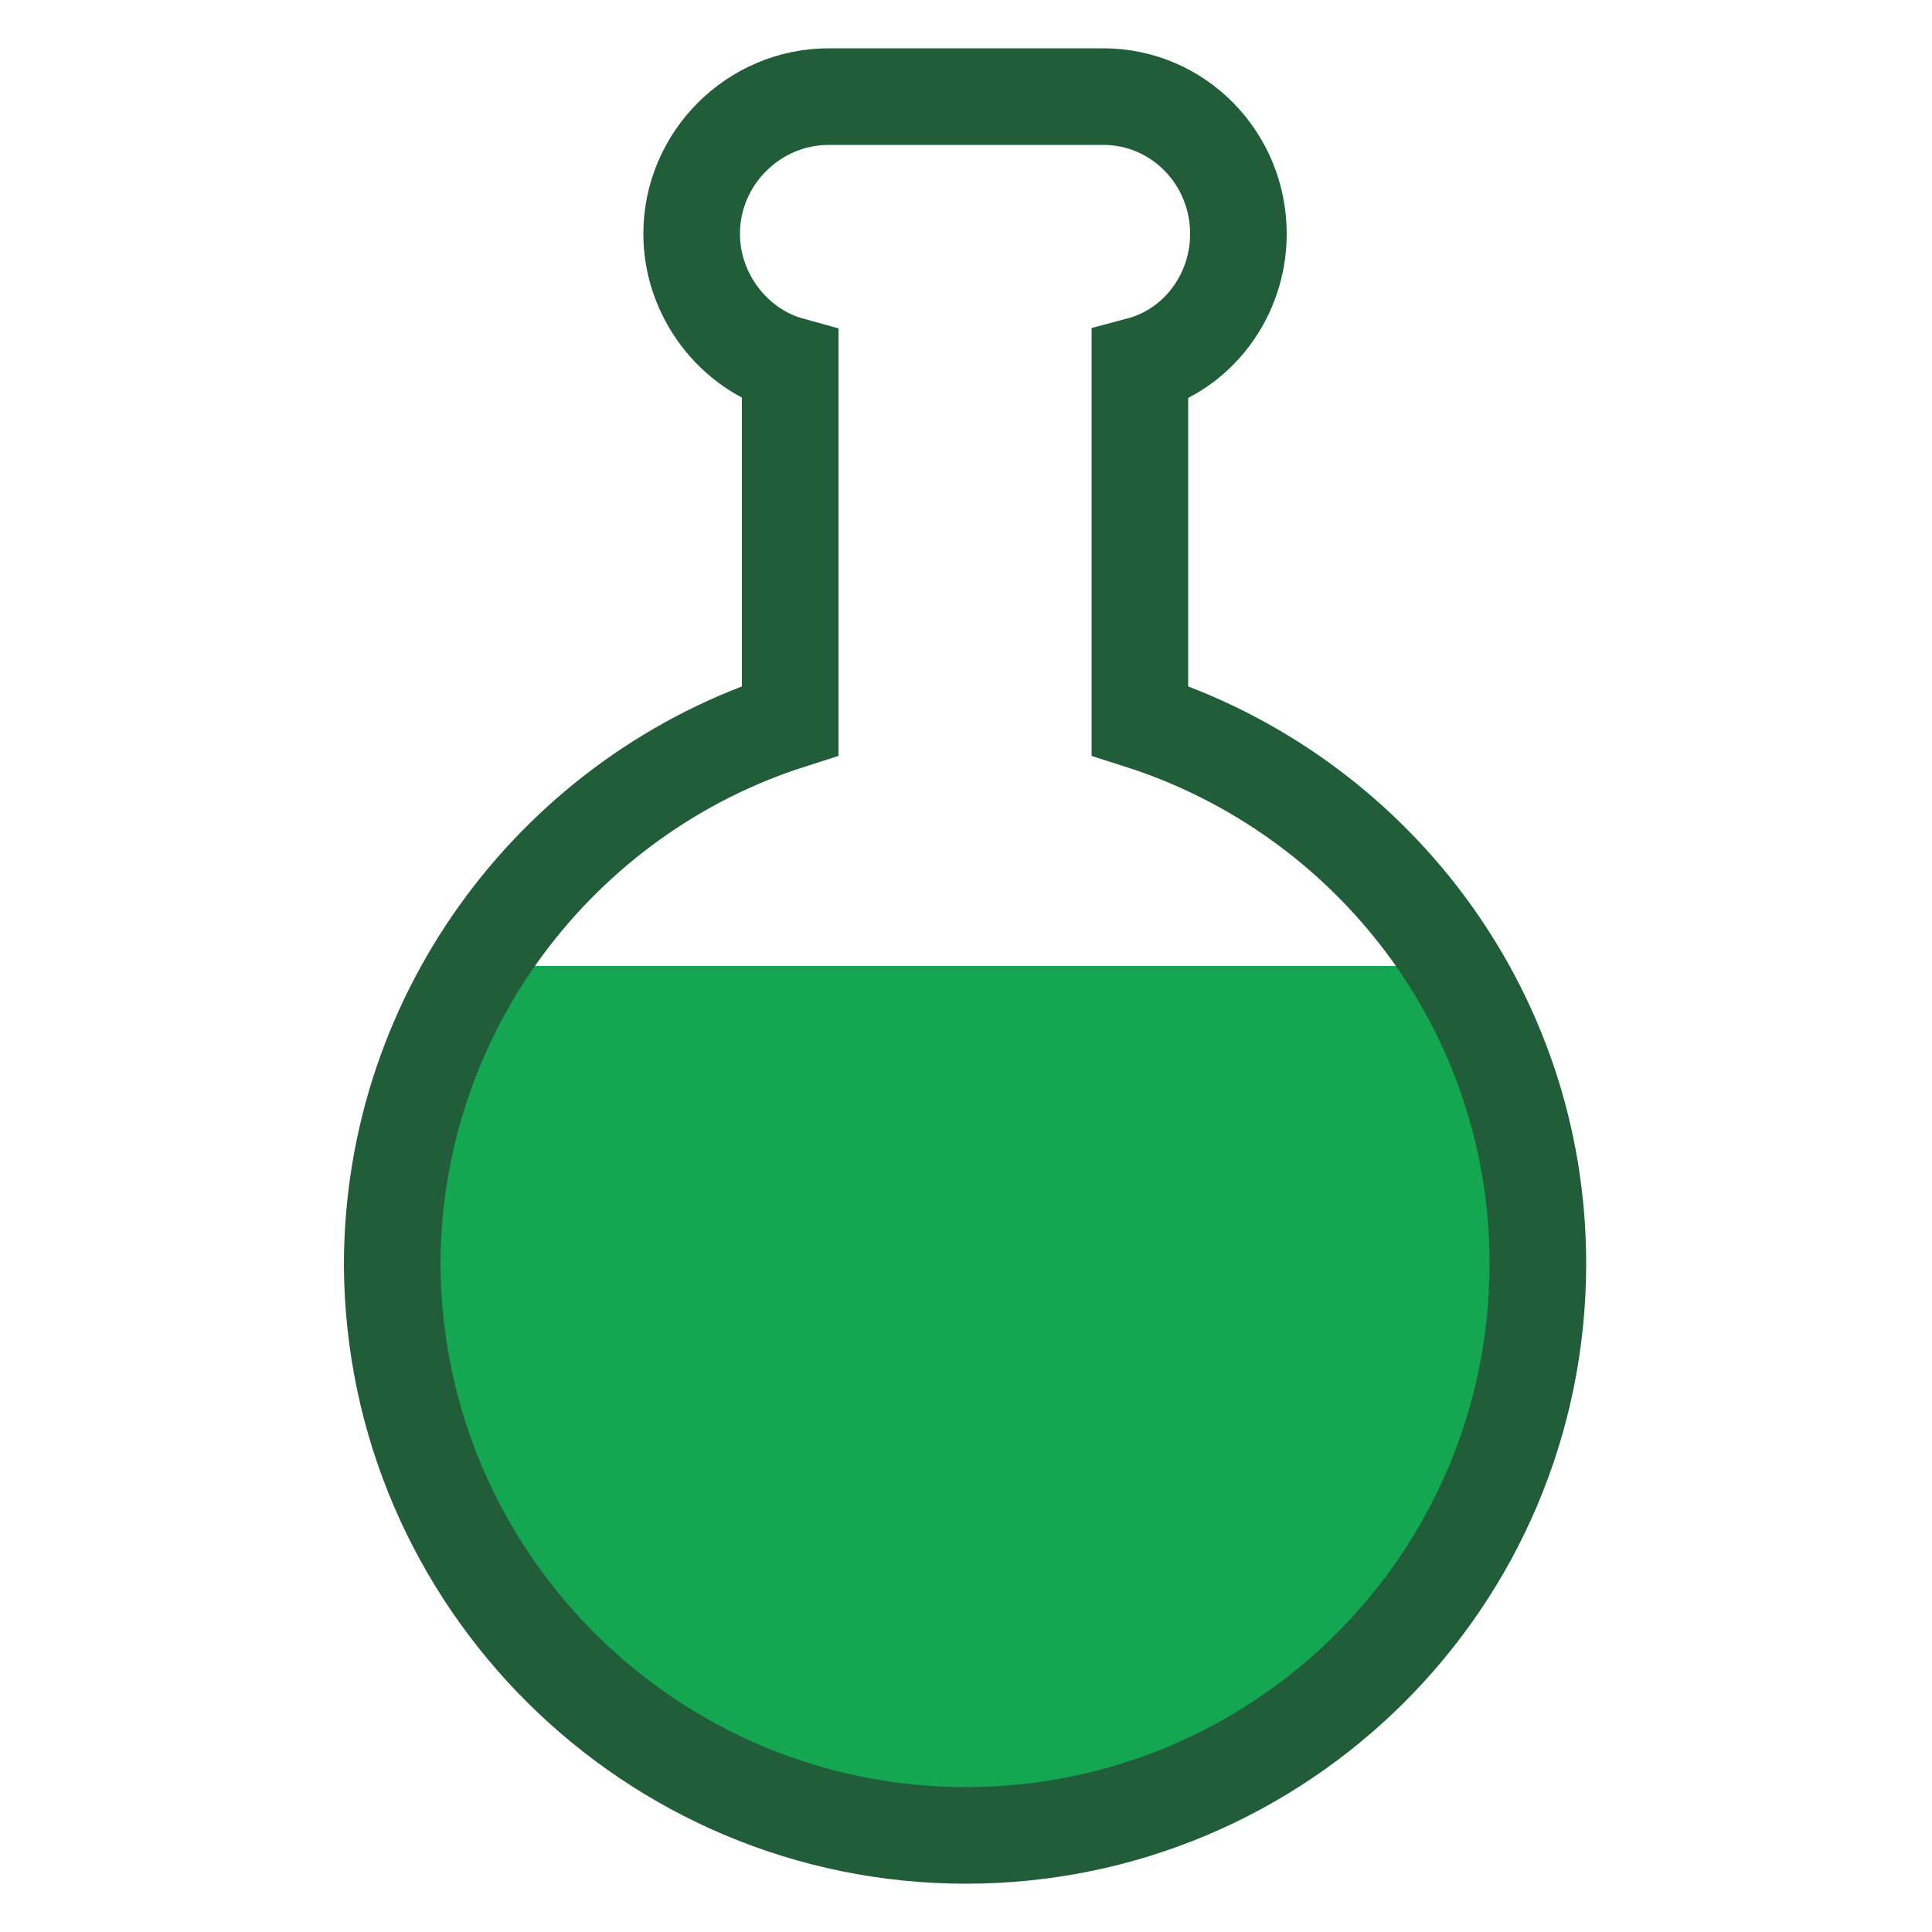
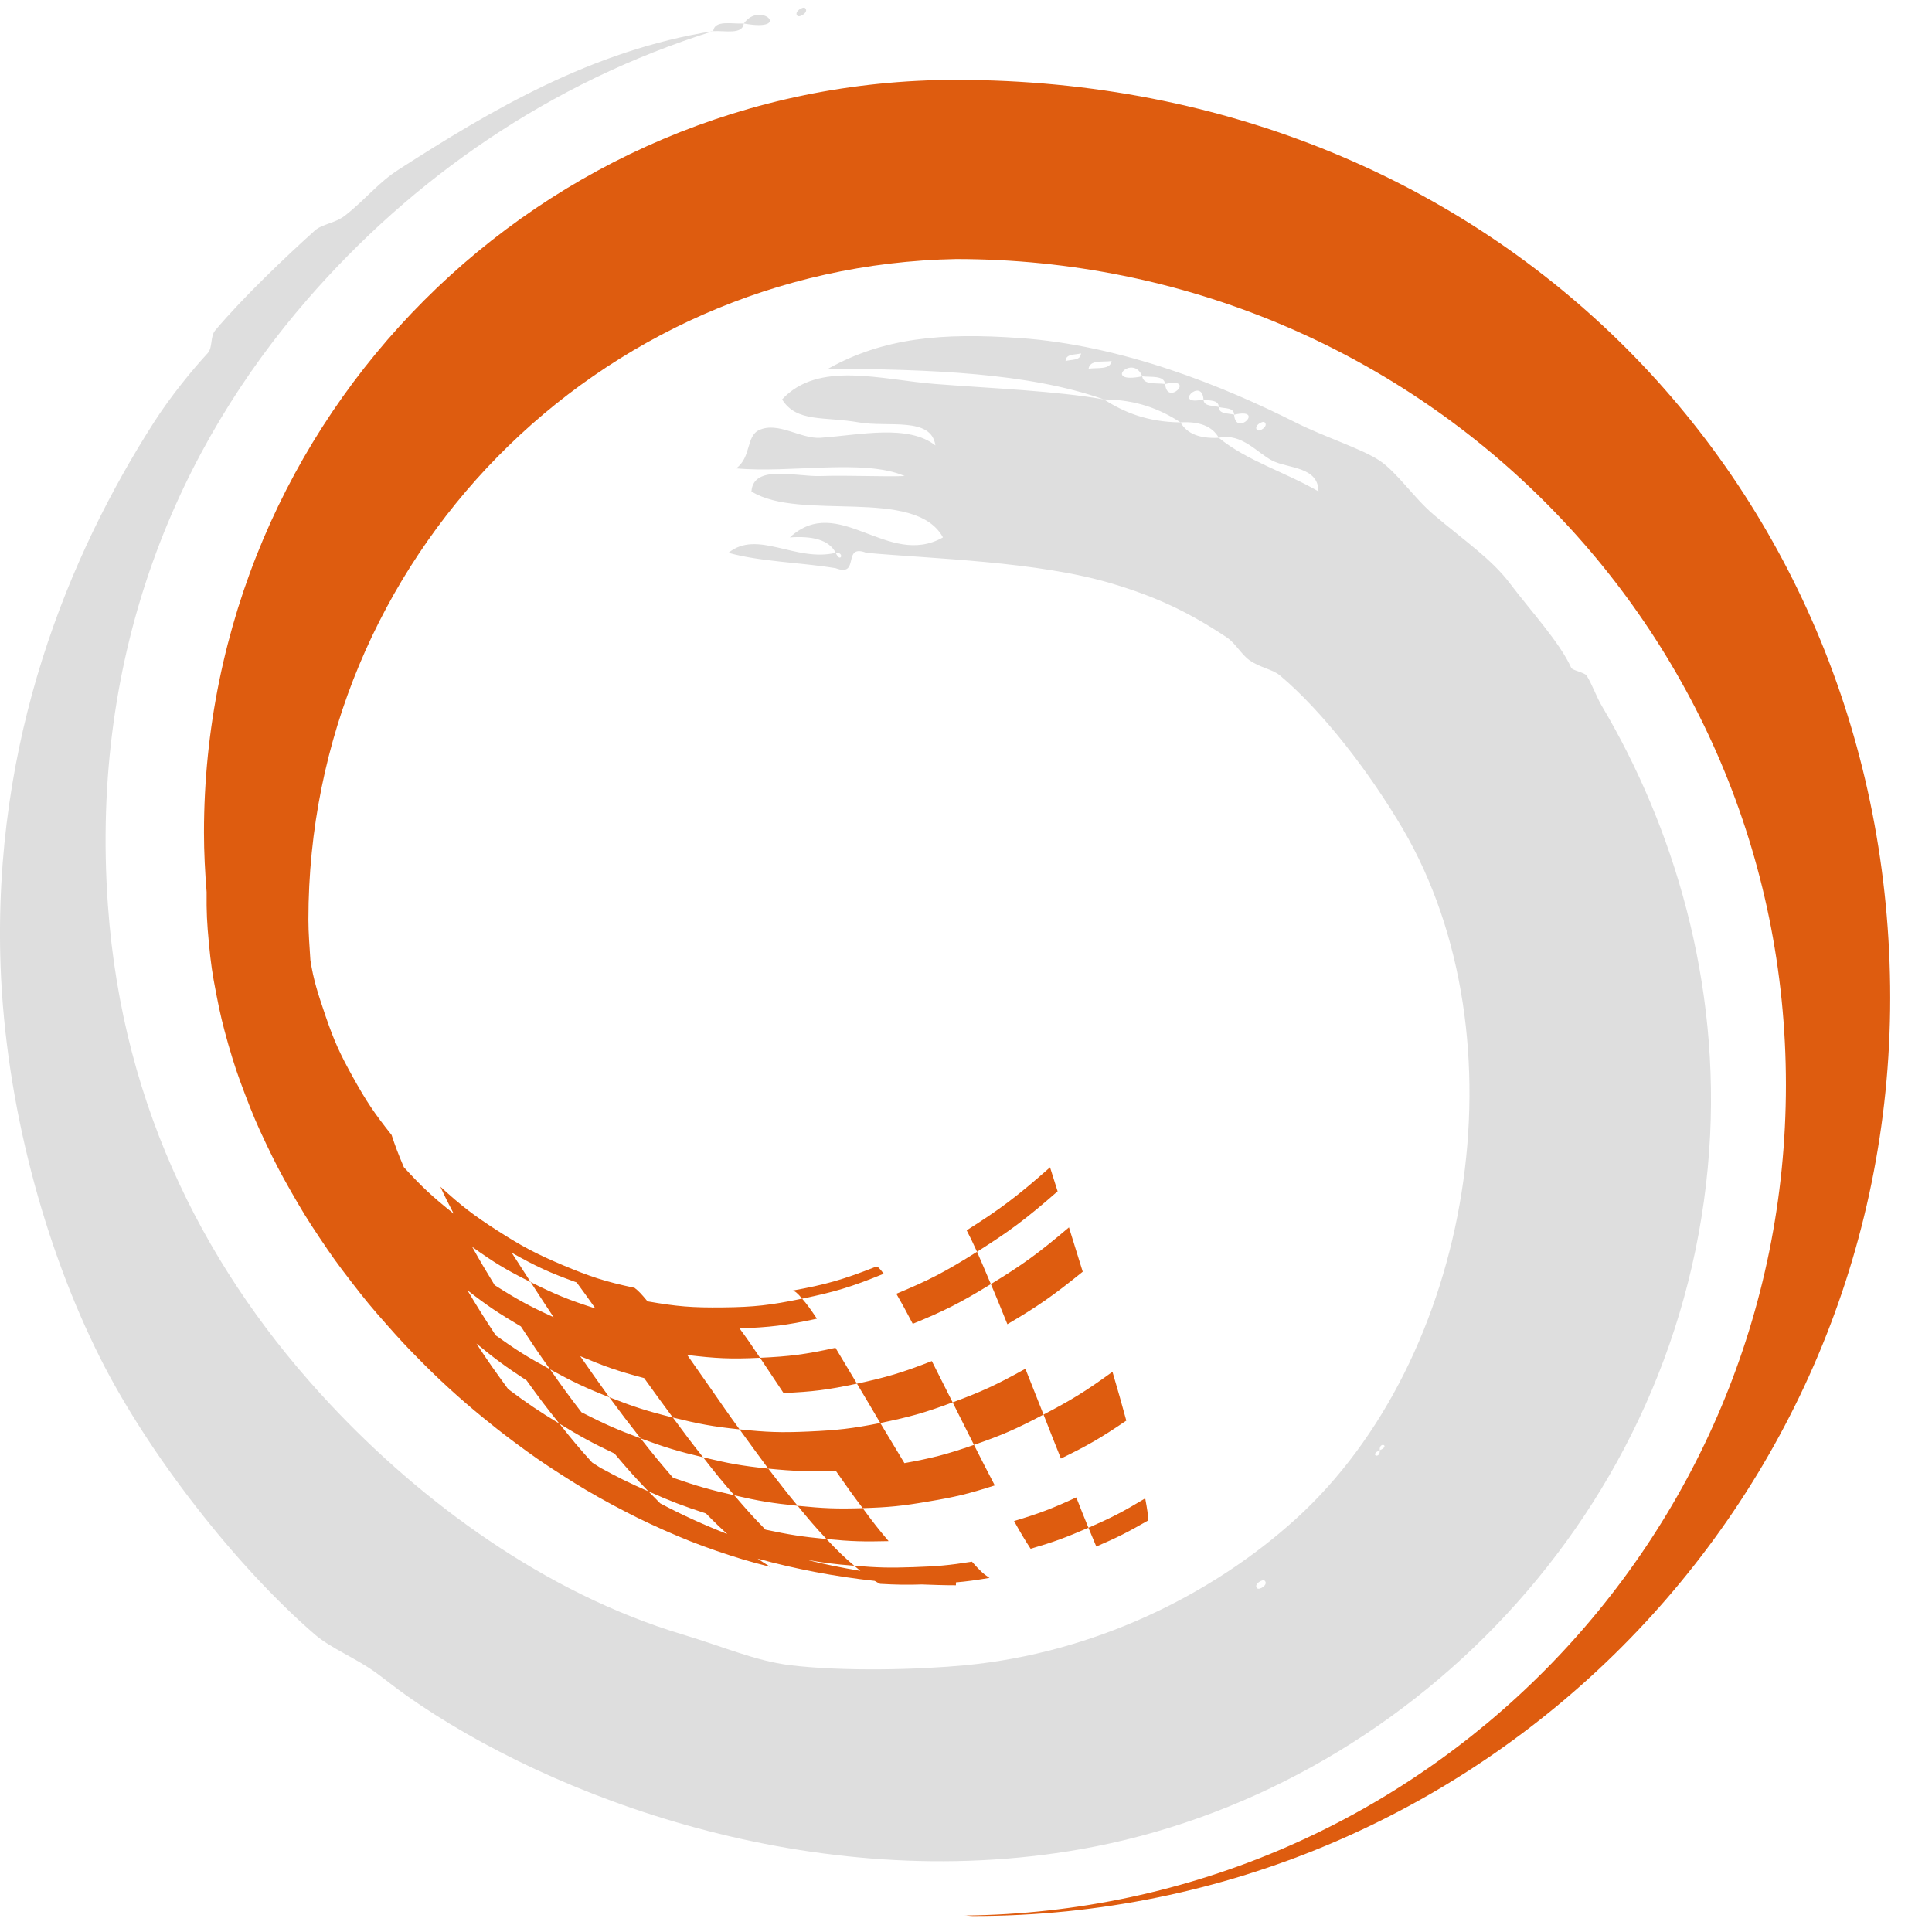
- <svg xmlns="http://www.w3.org/2000/svg" style="margin: auto;display: block;" width="40px" height="40px" viewBox="0 0 100 100" preserveAspectRatio="xMidYMid">
-   <defs>
-     <clipPath id="ldio-t8wljl0h9os-cp" clipPathUnits="userSpaceOnUse">
-       <rect x="0" y="50" width="100" height="50" />
-     </clipPath>
-     <pattern id="ldio-t8wljl0h9os-pattern" patternUnits="userSpaceOnUse" x="0" y="0" width="100" height="100">
-       <rect x="0" y="0" width="100" height="100" fill="#14a651" />
-       <circle cx="92" cy="0" r="3" fill="#e9eee8">
-         <animateTransform attributeName="transform" type="translate" values="0 143;0 -43" keyTimes="0;1" dur="3.03s" begin="-1.697s" repeatCount="indefinite" />
-       </circle>
-       <circle cx="76" cy="0" r="3" fill="#e9eee8">
-         <animateTransform attributeName="transform" type="translate" values="0 114;0 -14" keyTimes="0;1" dur="3.03s" begin="-1.273s" repeatCount="indefinite" />
-       </circle>
-       <circle cx="30" cy="0" r="2" fill="#e9eee8">
-         <animateTransform attributeName="transform" type="translate" values="0 140;0 -40" keyTimes="0;1" dur="3.03s" begin="-2.424s" repeatCount="indefinite" />
-       </circle>
-       <circle cx="8" cy="0" r="3" fill="#e9eee8">
-         <animateTransform attributeName="transform" type="translate" values="0 137;0 -37" keyTimes="0;1" dur="3.03s" begin="-0.485s" repeatCount="indefinite" />
-       </circle>
-       <circle cx="87" cy="0" r="3" fill="#e9eee8">
-         <animateTransform attributeName="transform" type="translate" values="0 104;0 -4" keyTimes="0;1" dur="3.03s" begin="-1.758s" repeatCount="indefinite" />
-       </circle>
-       <circle cx="5" cy="0" r="2" fill="#e9eee8">
-         <animateTransform attributeName="transform" type="translate" values="0 110;0 -10" keyTimes="0;1" dur="3.03s" begin="-2.818s" repeatCount="indefinite" />
-       </circle>
-       <circle cx="25" cy="0" r="3" fill="#e9eee8">
-         <animateTransform attributeName="transform" type="translate" values="0 109;0 -9" keyTimes="0;1" dur="3.03s" begin="-2.303s" repeatCount="indefinite" />
-       </circle>
-       <circle cx="77" cy="0" r="3" fill="#e9eee8">
-         <animateTransform attributeName="transform" type="translate" values="0 122;0 -22" keyTimes="0;1" dur="3.03s" begin="-2.697s" repeatCount="indefinite" />
-       </circle>
-       <circle cx="21" cy="0" r="2" fill="#e9eee8">
-         <animateTransform attributeName="transform" type="translate" values="0 137;0 -37" keyTimes="0;1" dur="3.03s" begin="-2.364s" repeatCount="indefinite" />
-       </circle>
-       <circle cx="23" cy="0" r="2" fill="#e9eee8">
-         <animateTransform attributeName="transform" type="translate" values="0 148;0 -48" keyTimes="0;1" dur="3.03s" begin="-2.606s" repeatCount="indefinite" />
-       </circle>
-       <circle cx="95" cy="0" r="2" fill="#e9eee8">
-         <animateTransform attributeName="transform" type="translate" values="0 135;0 -35" keyTimes="0;1" dur="3.03s" begin="-2.939s" repeatCount="indefinite" />
-       </circle>
-       <circle cx="65" cy="0" r="3" fill="#e9eee8">
-         <animateTransform attributeName="transform" type="translate" values="0 108;0 -8" keyTimes="0;1" dur="3.03s" begin="-0.697s" repeatCount="indefinite" />
-       </circle>
-       <circle cx="0" cy="0" r="3" fill="#e9eee8">
-         <animateTransform attributeName="transform" type="translate" values="0 108;0 -8" keyTimes="0;1" dur="3.03s" begin="-3s" repeatCount="indefinite" />
-       </circle>
-       <circle cx="3" cy="0" r="3" fill="#e9eee8">
-         <animateTransform attributeName="transform" type="translate" values="0 111;0 -11" keyTimes="0;1" dur="3.03s" begin="-1.333s" repeatCount="indefinite" />
-       </circle>
-       <circle cx="7" cy="0" r="2" fill="#e9eee8">
-         <animateTransform attributeName="transform" type="translate" values="0 109;0 -9" keyTimes="0;1" dur="3.03s" begin="-2.697s" repeatCount="indefinite" />
-       </circle>
-       <circle cx="62" cy="0" r="2" fill="#e9eee8">
-         <animateTransform attributeName="transform" type="translate" values="0 105;0 -5" keyTimes="0;1" dur="3.03s" begin="-2.697s" repeatCount="indefinite" />
-       </circle>
-       <circle cx="32" cy="0" r="3" fill="#e9eee8">
-         <animateTransform attributeName="transform" type="translate" values="0 112;0 -12" keyTimes="0;1" dur="3.03s" begin="-2.364s" repeatCount="indefinite" />
-       </circle>
-       <circle cx="84" cy="0" r="3" fill="#e9eee8">
-         <animateTransform attributeName="transform" type="translate" values="0 113;0 -13" keyTimes="0;1" dur="3.03s" begin="-2.97s" repeatCount="indefinite" />
-       </circle>
-       <circle cx="13" cy="0" r="3" fill="#e9eee8">
-         <animateTransform attributeName="transform" type="translate" values="0 128;0 -28" keyTimes="0;1" dur="3.03s" begin="-2.394s" repeatCount="indefinite" />
-       </circle>
-       <circle cx="13" cy="0" r="3" fill="#e9eee8">
-         <animateTransform attributeName="transform" type="translate" values="0 117;0 -17" keyTimes="0;1" dur="3.03s" begin="-0.576s" repeatCount="indefinite" />
-       </circle>
-       <circle cx="68" cy="0" r="3" fill="#e9eee8">
-         <animateTransform attributeName="transform" type="translate" values="0 139;0 -39" keyTimes="0;1" dur="3.03s" begin="-2.061s" repeatCount="indefinite" />
-       </circle>
-       <circle cx="50" cy="0" r="3" fill="#e9eee8">
-         <animateTransform attributeName="transform" type="translate" values="0 119;0 -19" keyTimes="0;1" dur="3.03s" begin="-0.03s" repeatCount="indefinite" />
-       </circle>
-       <circle cx="0" cy="0" r="2" fill="#e9eee8">
-         <animateTransform attributeName="transform" type="translate" values="0 146;0 -46" keyTimes="0;1" dur="3.03s" begin="-0.061s" repeatCount="indefinite" />
-       </circle>
-       <circle cx="43" cy="0" r="3" fill="#e9eee8">
-         <animateTransform attributeName="transform" type="translate" values="0 152;0 -52" keyTimes="0;1" dur="3.03s" begin="-1.424s" repeatCount="indefinite" />
-       </circle>
-       <circle cx="19" cy="0" r="2" fill="#e9eee8">
-         <animateTransform attributeName="transform" type="translate" values="0 118;0 -18" keyTimes="0;1" dur="3.03s" begin="-0.788s" repeatCount="indefinite" />
-       </circle>
-       <circle cx="6" cy="0" r="3" fill="#e9eee8">
-         <animateTransform attributeName="transform" type="translate" values="0 111;0 -11" keyTimes="0;1" dur="3.03s" begin="-1.212s" repeatCount="indefinite" />
-       </circle>
-       <circle cx="17" cy="0" r="2" fill="#e9eee8">
-         <animateTransform attributeName="transform" type="translate" values="0 128;0 -28" keyTimes="0;1" dur="3.03s" begin="-1.697s" repeatCount="indefinite" />
-       </circle>
-       <circle cx="64" cy="0" r="2" fill="#e9eee8">
-         <animateTransform attributeName="transform" type="translate" values="0 137;0 -37" keyTimes="0;1" dur="3.03s" begin="-0.515s" repeatCount="indefinite" />
-       </circle>
-       <circle cx="88" cy="0" r="3" fill="#e9eee8">
-         <animateTransform attributeName="transform" type="translate" values="0 117;0 -17" keyTimes="0;1" dur="3.03s" begin="-2.788s" repeatCount="indefinite" />
-       </circle>
-       <circle cx="38" cy="0" r="3" fill="#e9eee8">
-         <animateTransform attributeName="transform" type="translate" values="0 120;0 -20" keyTimes="0;1" dur="3.03s" begin="-0.667s" repeatCount="indefinite" />
-       </circle>
-       <circle cx="96" cy="0" r="3" fill="#e9eee8">
-         <animateTransform attributeName="transform" type="translate" values="0 109;0 -9" keyTimes="0;1" dur="3.03s" begin="-2.576s" repeatCount="indefinite" />
-       </circle>
-       <circle cx="31" cy="0" r="2" fill="#e9eee8">
-         <animateTransform attributeName="transform" type="translate" values="0 102;0 -2" keyTimes="0;1" dur="3.03s" begin="-2.818s" repeatCount="indefinite" />
-       </circle>
-       <circle cx="100" cy="0" r="3" fill="#e9eee8">
-         <animateTransform attributeName="transform" type="translate" values="0 123;0 -23" keyTimes="0;1" dur="3.03s" begin="-0.545s" repeatCount="indefinite" />
-       </circle>
-       <circle cx="92" cy="0" r="3" fill="#e9eee8">
-         <animateTransform attributeName="transform" type="translate" values="0 125;0 -25" keyTimes="0;1" dur="3.03s" begin="-0.788s" repeatCount="indefinite" />
-       </circle>
-       <circle cx="46" cy="0" r="2" fill="#e9eee8">
-         <animateTransform attributeName="transform" type="translate" values="0 118;0 -18" keyTimes="0;1" dur="3.03s" begin="-0.667s" repeatCount="indefinite" />
-       </circle>
-       <circle cx="2" cy="0" r="3" fill="#e9eee8">
-         <animateTransform attributeName="transform" type="translate" values="0 143;0 -43" keyTimes="0;1" dur="3.03s" begin="-0.576s" repeatCount="indefinite" />
-       </circle>
-       <circle cx="30" cy="0" r="2" fill="#e9eee8">
-         <animateTransform attributeName="transform" type="translate" values="0 129;0 -29" keyTimes="0;1" dur="3.03s" begin="-1.091s" repeatCount="indefinite" />
-       </circle>
-       <circle cx="71" cy="0" r="2" fill="#e9eee8">
-         <animateTransform attributeName="transform" type="translate" values="0 110;0 -10" keyTimes="0;1" dur="3.03s" begin="-1.121s" repeatCount="indefinite" />
-       </circle>
-       <circle cx="21" cy="0" r="2" fill="#e9eee8">
-         <animateTransform attributeName="transform" type="translate" values="0 104;0 -4" keyTimes="0;1" dur="3.03s" begin="-2.121s" repeatCount="indefinite" />
-       </circle>
-       <circle cx="27" cy="0" r="2" fill="#e9eee8">
-         <animateTransform attributeName="transform" type="translate" values="0 109;0 -9" keyTimes="0;1" dur="3.03s" begin="-1.788s" repeatCount="indefinite" />
-       </circle>
-       <circle cx="99" cy="0" r="2" fill="#e9eee8">
-         <animateTransform attributeName="transform" type="translate" values="0 130;0 -30" keyTimes="0;1" dur="3.03s" begin="-1.879s" repeatCount="indefinite" />
-       </circle>
-       <circle cx="45" cy="0" r="3" fill="#e9eee8">
-         <animateTransform attributeName="transform" type="translate" values="0 118;0 -18" keyTimes="0;1" dur="3.03s" begin="-0.879s" repeatCount="indefinite" />
-       </circle>
-       <circle cx="96" cy="0" r="2" fill="#e9eee8">
-         <animateTransform attributeName="transform" type="translate" values="0 126;0 -26" keyTimes="0;1" dur="3.03s" begin="-0.879s" repeatCount="indefinite" />
-       </circle>
-       <circle cx="93" cy="0" r="3" fill="#e9eee8">
-         <animateTransform attributeName="transform" type="translate" values="0 128;0 -28" keyTimes="0;1" dur="3.03s" begin="-1.485s" repeatCount="indefinite" />
-       </circle>
-       <circle cx="4" cy="0" r="2" fill="#e9eee8">
-         <animateTransform attributeName="transform" type="translate" values="0 152;0 -52" keyTimes="0;1" dur="3.03s" begin="-2.606s" repeatCount="indefinite" />
-       </circle>
-       <circle cx="52" cy="0" r="2" fill="#e9eee8">
-         <animateTransform attributeName="transform" type="translate" values="0 133;0 -33" keyTimes="0;1" dur="3.03s" begin="-2.727s" repeatCount="indefinite" />
-       </circle>
-       <circle cx="39" cy="0" r="3" fill="#e9eee8">
-         <animateTransform attributeName="transform" type="translate" values="0 118;0 -18" keyTimes="0;1" dur="3.03s" begin="-0.515s" repeatCount="indefinite" />
-       </circle>
-       <circle cx="63" cy="0" r="3" fill="#e9eee8">
-         <animateTransform attributeName="transform" type="translate" values="0 130;0 -30" keyTimes="0;1" dur="3.03s" begin="-2.576s" repeatCount="indefinite" />
-       </circle>
-       <circle cx="53" cy="0" r="2" fill="#e9eee8">
-         <animateTransform attributeName="transform" type="translate" values="0 134;0 -34" keyTimes="0;1" dur="3.03s" begin="-2.636s" repeatCount="indefinite" />
-       </circle>
-       <circle cx="49" cy="0" r="2" fill="#e9eee8">
-         <animateTransform attributeName="transform" type="translate" values="0 117;0 -17" keyTimes="0;1" dur="3.03s" begin="-2.636s" repeatCount="indefinite" />
-       </circle>
-     </pattern>
-   </defs>
-   <path fill="url(#ldio-t8wljl0h9os-pattern)" clip-path="url(#ldio-t8wljl0h9os-cp)" d="M59,37.3V18.9c3-0.8,5.1-3.6,5.1-6.8C64.1,8.2,61,5,57.1,5H42.9c-3.9,0-7.1,3.2-7.1,7.1c0,3.2,2.2,6,5.1,6.8v18.4c-11.9,3.8-20.6,15-20.6,28.2C20.4,81.8,33.7,95,50,95s29.6-13.2,29.6-29.6C79.6,52.2,70.9,41.1,59,37.3z" />
-   <path fill="none" stroke="#215d38" stroke-width="5" d="M59,37.3V18.9c3-0.8,5.1-3.6,5.1-6.8C64.1,8.2,61,5,57.1,5H42.9c-3.9,0-7.1,3.2-7.1,7.1c0,3.2,2.2,6,5.1,6.8v18.4c-11.9,3.8-20.6,15-20.6,28.2C20.4,81.8,33.7,95,50,95s29.6-13.2,29.6-29.6C79.6,52.2,70.9,41.1,59,37.3z" />
+ <svg xmlns="http://www.w3.org/2000/svg" width="38px" height="38px" viewBox="0 0 38 38" version="1.1">
+   <g id="Page-1" stroke="none" stroke-width="1" fill="none" fill-rule="evenodd">
+     <polygon id="Clip-2" points="0 0.151 0 37.665 37.178 37.665 37.178 0.151 0 0.151">
+         </polygon>
+     <animateTransform attributeName="transform" attributeType="XML" type="rotate" from="360 19 19" to="0 19 19" dur="30s" repeatCount="indefinite" />
+     <path d="M13.829,28.663 C13.324,28.543 13.08,28.468 12.6,28.291 C12.348,27.97 12.224,27.808 11.984,27.482 C12.47,27.672 12.719,27.753 13.234,27.881 C13.466,28.195 13.585,28.356 13.829,28.663 M15.689,29.617 C15.182,29.565 14.931,29.524 14.443,29.411 C14.193,29.127 14.071,28.972 13.829,28.663 C14.333,28.785 14.589,28.831 15.111,28.886 C15.343,29.186 15.457,29.337 15.689,29.617 M16.968,29.663 C17.176,29.946 17.279,30.077 17.478,30.312 C16.987,30.324 16.743,30.318 16.257,30.271 C16.033,30.033 15.918,29.897 15.689,29.617 C16.195,29.667 16.45,29.679 16.968,29.663 M17.789,28.778 C18.334,28.678 18.608,28.611 19.157,28.419 C19.325,28.751 19.408,28.913 19.566,29.216 C19.045,29.383 18.784,29.445 18.262,29.532 C17.741,29.622 17.481,29.647 16.968,29.663 C16.757,29.383 16.65,29.233 16.438,28.927 C15.901,28.945 15.634,28.938 15.111,28.886 C14.884,28.578 14.77,28.424 14.546,28.114 C15.084,28.17 15.358,28.181 15.911,28.156 C16.467,28.131 16.747,28.101 17.314,27.989 C17.503,28.303 17.599,28.465 17.789,28.778 M17.314,27.989 C17.126,27.67 17.033,27.511 16.855,27.215 C17.44,27.089 17.736,27.002 18.328,26.771 C18.486,27.083 18.568,27.25 18.737,27.583 C18.166,27.796 17.88,27.872 17.314,27.989 M19.157,28.419 C18.99,28.087 18.903,27.914 18.737,27.583 C19.309,27.372 19.596,27.24 20.168,26.922 C20.31,27.282 20.384,27.465 20.525,27.823 C19.978,28.111 19.704,28.23 19.157,28.419 M20.867,28.688 C20.736,28.36 20.665,28.184 20.525,27.823 C21.072,27.537 21.343,27.372 21.881,26.982 C21.996,27.376 22.054,27.575 22.153,27.942 C21.643,28.289 21.384,28.436 20.867,28.688 M15.411,27.399 C15.216,27.105 15.121,26.965 14.949,26.706 C15.531,26.679 15.83,26.642 16.433,26.51 C16.591,26.771 16.677,26.915 16.855,27.215 C16.271,27.339 15.981,27.374 15.411,27.399 M17.382,25.053 C16.732,25.319 16.411,25.412 15.777,25.543 C15.681,25.429 15.639,25.394 15.584,25.385 C16.232,25.268 16.564,25.176 17.23,24.914 C17.269,24.91 17.297,24.943 17.382,25.053 M17.63,25.447 C18.261,25.185 18.58,25.022 19.217,24.621 C19.312,24.839 19.368,24.97 19.489,25.257 C18.874,25.634 18.564,25.788 17.953,26.038 C17.812,25.768 17.746,25.649 17.63,25.447 M19.814,26.046 C19.676,25.708 19.613,25.545 19.489,25.257 C20.106,24.88 20.412,24.661 21.025,24.141 C21.123,24.46 21.18,24.642 21.296,25.013 C20.705,25.491 20.408,25.697 19.814,26.046 M20.802,23.432 C20.168,23.987 19.852,24.219 19.217,24.621 C19.119,24.407 19.075,24.318 19.013,24.199 C19.667,23.785 19.998,23.539 20.653,22.96 C20.694,23.093 20.725,23.192 20.802,23.432 M21.408,30.049 C20.958,30.243 20.732,30.328 20.271,30.462 C20.154,30.282 20.086,30.17 19.945,29.917 C20.439,29.768 20.683,29.677 21.169,29.452 C21.278,29.73 21.327,29.851 21.408,30.049 M21.563,30.418 C21.522,30.324 21.49,30.243 21.408,30.049 C21.862,29.851 22.083,29.737 22.525,29.471 C22.567,29.7 22.582,29.79 22.582,29.906 C22.179,30.138 21.976,30.241 21.563,30.418 M10.437,25.217 C10.272,24.961 10.195,24.843 10.064,24.639 C10.551,24.913 10.808,25.032 11.342,25.224 C11.471,25.399 11.545,25.502 11.711,25.736 C11.179,25.566 10.922,25.46 10.437,25.217 C10.602,25.475 10.693,25.611 10.889,25.908 C10.401,25.685 10.169,25.557 9.729,25.277 C9.537,24.961 9.445,24.809 9.287,24.524 C9.717,24.832 9.949,24.974 10.437,25.217 M10.358,27.152 C10.608,27.5 10.737,27.672 11.003,28.002 C11.421,28.257 11.638,28.376 12.087,28.59 C12.351,28.904 12.486,29.053 12.753,29.333 C13.198,29.531 13.426,29.617 13.886,29.768 C14.057,29.943 14.175,30.056 14.305,30.172 C13.853,29.996 13.412,29.796 12.986,29.569 C12.916,29.5 12.846,29.424 12.753,29.333 C12.362,29.163 12.142,29.051 11.807,28.868 C11.754,28.833 11.699,28.801 11.647,28.766 C11.394,28.487 11.257,28.323 11.003,28.002 C10.583,27.747 10.381,27.61 9.994,27.321 C9.739,26.972 9.611,26.794 9.37,26.426 C9.744,26.734 9.941,26.878 10.358,27.152 M18.802,1.571 C10.633,1.571 4.012,8.198 4.012,16.376 C4.012,16.769 4.033,17.159 4.064,17.546 C4.06,17.945 4.071,18.15 4.109,18.553 C4.147,18.954 4.176,19.152 4.254,19.552 C4.332,19.955 4.38,20.152 4.492,20.548 C4.607,20.944 4.673,21.139 4.821,21.528 C4.969,21.916 5.05,22.109 5.231,22.49 C5.412,22.87 5.51,23.059 5.72,23.428 C5.931,23.797 6.043,23.982 6.282,24.339 C6.52,24.695 6.646,24.871 6.91,25.212 C7.175,25.557 7.313,25.724 7.601,26.048 C7.837,26.316 7.983,26.475 8.197,26.69 C8.607,27.112 9.043,27.511 9.503,27.885 C9.688,28.037 9.852,28.167 10.098,28.351 C10.47,28.628 10.659,28.76 11.045,29.007 C11.432,29.255 11.631,29.372 12.031,29.59 C12.433,29.803 12.635,29.906 13.047,30.09 C13.46,30.271 13.668,30.356 14.091,30.503 C14.512,30.646 14.724,30.71 15.154,30.819 C15.054,30.758 14.979,30.71 14.901,30.656 C15.647,30.861 16.416,31.008 17.204,31.094 C17.238,31.113 17.269,31.132 17.31,31.152 C17.645,31.171 17.853,31.173 18.13,31.164 C18.351,31.173 18.576,31.18 18.802,31.18 L18.802,31.123 C19.006,31.106 19.194,31.08 19.462,31.035 C19.339,30.956 19.27,30.889 19.117,30.716 C18.656,30.79 18.426,30.808 17.96,30.824 C17.498,30.84 17.264,30.834 16.802,30.796 C16.848,30.835 16.887,30.866 16.923,30.897 C16.569,30.837 16.217,30.769 15.872,30.68 C16.195,30.737 16.424,30.767 16.802,30.796 C16.592,30.617 16.481,30.51 16.257,30.271 C15.774,30.225 15.531,30.187 15.056,30.086 C14.813,29.838 14.69,29.7 14.443,29.411 C13.951,29.298 13.71,29.23 13.237,29.065 C12.979,28.766 12.851,28.611 12.6,28.291 C12.119,28.111 11.886,28.007 11.437,27.778 C11.181,27.445 11.058,27.275 10.82,26.934 C10.37,26.69 10.156,26.555 9.75,26.265 C9.516,25.908 9.404,25.731 9.193,25.377 C9.587,25.685 9.802,25.827 10.245,26.089 C10.465,26.424 10.577,26.596 10.82,26.934 C11.267,27.179 11.5,27.291 11.984,27.482 C11.748,27.156 11.632,26.991 11.412,26.674 C11.897,26.878 12.149,26.968 12.669,27.105 C12.887,27.409 13.001,27.566 13.234,27.881 C13.745,28.007 14.009,28.058 14.546,28.114 C14.323,27.808 14.215,27.649 14.009,27.353 C13.801,27.058 13.702,26.915 13.517,26.651 C14.076,26.718 14.365,26.734 14.949,26.706 C14.775,26.447 14.695,26.33 14.546,26.128 C15.142,26.106 15.448,26.071 16.068,25.937 C15.935,25.74 15.877,25.658 15.777,25.543 C15.142,25.674 14.832,25.708 14.223,25.715 C13.611,25.722 13.313,25.697 12.736,25.596 C12.614,25.449 12.562,25.392 12.48,25.33 C11.897,25.206 11.613,25.112 11.072,24.885 C10.535,24.657 10.277,24.52 9.792,24.21 C9.308,23.899 9.08,23.722 8.662,23.341 C8.744,23.524 8.8,23.632 8.923,23.871 C8.497,23.531 8.299,23.346 7.943,22.957 C7.826,22.68 7.778,22.552 7.702,22.323 C7.358,21.89 7.205,21.661 6.943,21.189 C6.682,20.719 6.572,20.475 6.403,19.983 C6.254,19.542 6.167,19.285 6.105,18.884 C6.089,18.618 6.066,18.358 6.066,18.088 C6.066,10.992 11.746,5.232 18.802,5.095 C27.816,5.095 35.127,12.309 35.127,21.338 C35.127,30.31 27.908,37.584 18.97,37.676 C19.029,37.676 19.082,37.686 19.142,37.686 C29.102,37.686 37.178,29.601 37.178,19.627 C37.178,9.654 29.483,1.571 18.802,1.571" id="Fill-1" fill="#DE5C0F" />
+     <path d="M24.727,31.239 C24.648,31.163 24.836,31.049 24.876,31.091 C24.954,31.169 24.768,31.283 24.727,31.239 M27.138,28.525 C27.154,28.708 26.919,28.617 27.138,28.525 C27.123,28.342 27.357,28.434 27.138,28.525 M24.727,8.459 C24.648,8.381 24.836,8.266 24.876,8.308 C24.954,8.385 24.768,8.502 24.727,8.459 M23.671,7.856 C23.789,7.888 23.969,7.858 23.972,8.006 C24.09,8.04 24.27,8.009 24.274,8.157 C24.901,8.012 24.305,8.608 24.274,8.157 C24.157,8.123 23.976,8.152 23.972,8.006 C23.856,7.971 23.676,8.001 23.671,7.856 C23.045,7.999 23.641,7.404 23.671,7.856 M22.466,7.402 C22.643,7.424 22.894,7.377 22.918,7.553 C23.544,7.408 22.949,8.006 22.918,7.553 C22.741,7.527 22.49,7.578 22.466,7.402 C21.666,7.565 22.287,6.943 22.466,7.402 M21.411,7.252 C21.436,7.074 21.686,7.125 21.864,7.101 C21.839,7.277 21.589,7.227 21.411,7.252 M20.958,7.101 C20.964,6.954 21.143,6.984 21.261,6.95 C21.256,7.097 21.077,7.067 20.958,7.101 M7.849,3.33 C7.441,3.589 7.204,3.91 6.794,4.234 C6.592,4.395 6.341,4.401 6.192,4.535 C5.629,5.041 4.781,5.847 4.233,6.498 C4.13,6.62 4.189,6.835 4.082,6.95 C3.793,7.263 3.36,7.787 3.027,8.308 C1.361,10.909 -0.152,14.545 0.012,19.022 C0.114,21.707 0.865,24.511 1.973,26.715 C2.91,28.58 4.623,30.79 6.192,32.148 C6.512,32.423 6.994,32.609 7.398,32.902 C7.574,33.031 7.79,33.205 7.999,33.352 C10.827,35.349 15.999,37.298 21.261,36.371 C27.609,35.251 33.108,29.756 33.617,22.641 C33.855,19.308 32.902,16.242 31.508,13.889 C31.402,13.713 31.314,13.456 31.207,13.288 C31.169,13.229 30.927,13.186 30.904,13.135 C30.68,12.637 30.114,12.025 29.699,11.476 C29.335,10.992 28.809,10.641 28.193,10.118 C27.812,9.794 27.48,9.293 27.138,9.062 C26.787,8.827 26.063,8.601 25.479,8.308 C24.076,7.601 22.081,6.789 20.054,6.649 C18.524,6.54 17.376,6.645 16.289,7.252 C18.285,7.264 20.228,7.331 21.712,7.856 C22.359,7.861 22.823,8.051 23.219,8.308 C23.593,8.285 23.846,8.385 23.972,8.611 C24.426,8.512 24.723,8.906 25.027,9.062 C25.336,9.218 25.929,9.173 25.933,9.666 C25.298,9.294 24.524,9.065 23.972,8.611 C23.598,8.63 23.348,8.533 23.219,8.308 C22.571,8.301 22.111,8.111 21.712,7.856 C20.766,7.688 19.557,7.643 18.398,7.553 C17.331,7.471 16.097,7.086 15.383,7.856 C15.666,8.315 16.219,8.189 16.891,8.308 C17.46,8.409 18.319,8.189 18.398,8.761 C17.86,8.341 16.929,8.554 16.137,8.611 C15.747,8.636 15.306,8.287 14.931,8.459 C14.672,8.578 14.779,8.995 14.479,9.212 C15.535,9.313 16.991,9.015 17.794,9.363 C17.356,9.38 16.717,9.345 16.137,9.363 C15.664,9.38 14.818,9.126 14.78,9.666 C15.737,10.265 17.996,9.565 18.547,10.57 C17.461,11.185 16.495,9.687 15.535,10.57 C15.967,10.54 16.301,10.609 16.438,10.873 C16.621,10.857 16.532,11.093 16.438,10.873 C15.643,11.061 14.898,10.409 14.328,10.873 C14.956,11.049 15.747,11.061 16.438,11.176 C16.926,11.361 16.554,10.685 17.04,10.873 C18.321,10.99 20.402,11.04 21.864,11.476 C22.739,11.738 23.368,12.031 24.125,12.534 C24.297,12.646 24.409,12.866 24.576,12.986 C24.785,13.135 25.032,13.162 25.178,13.288 C26.035,14.011 26.942,15.2 27.591,16.302 C30.002,20.423 28.969,26.726 25.479,29.883 C23.795,31.407 21.481,32.51 19.001,32.752 C18.068,32.841 16.611,32.881 15.535,32.752 C14.847,32.664 14.238,32.391 13.426,32.148 C10.712,31.333 8.288,29.537 6.493,27.619 C4.118,25.084 2.411,21.852 2.123,17.812 C1.763,12.765 3.539,8.779 6.041,5.894 C8.105,3.516 10.807,1.62 14.028,0.612 C11.641,0.988 9.644,2.176 7.849,3.33 M14.63,0.462 C14.392,0.474 14.055,0.388 14.028,0.612 C14.266,0.6 14.603,0.685 14.63,0.462 M14.63,0.462 C15.596,0.637 14.961,0 14.63,0.462 M15.684,0.311 C15.608,0.233 15.794,0.118 15.837,0.16 C15.915,0.238 15.728,0.352 15.684,0.311" id="Fill-3" fill="#DEDEDE" />
+   </g>
</svg>
